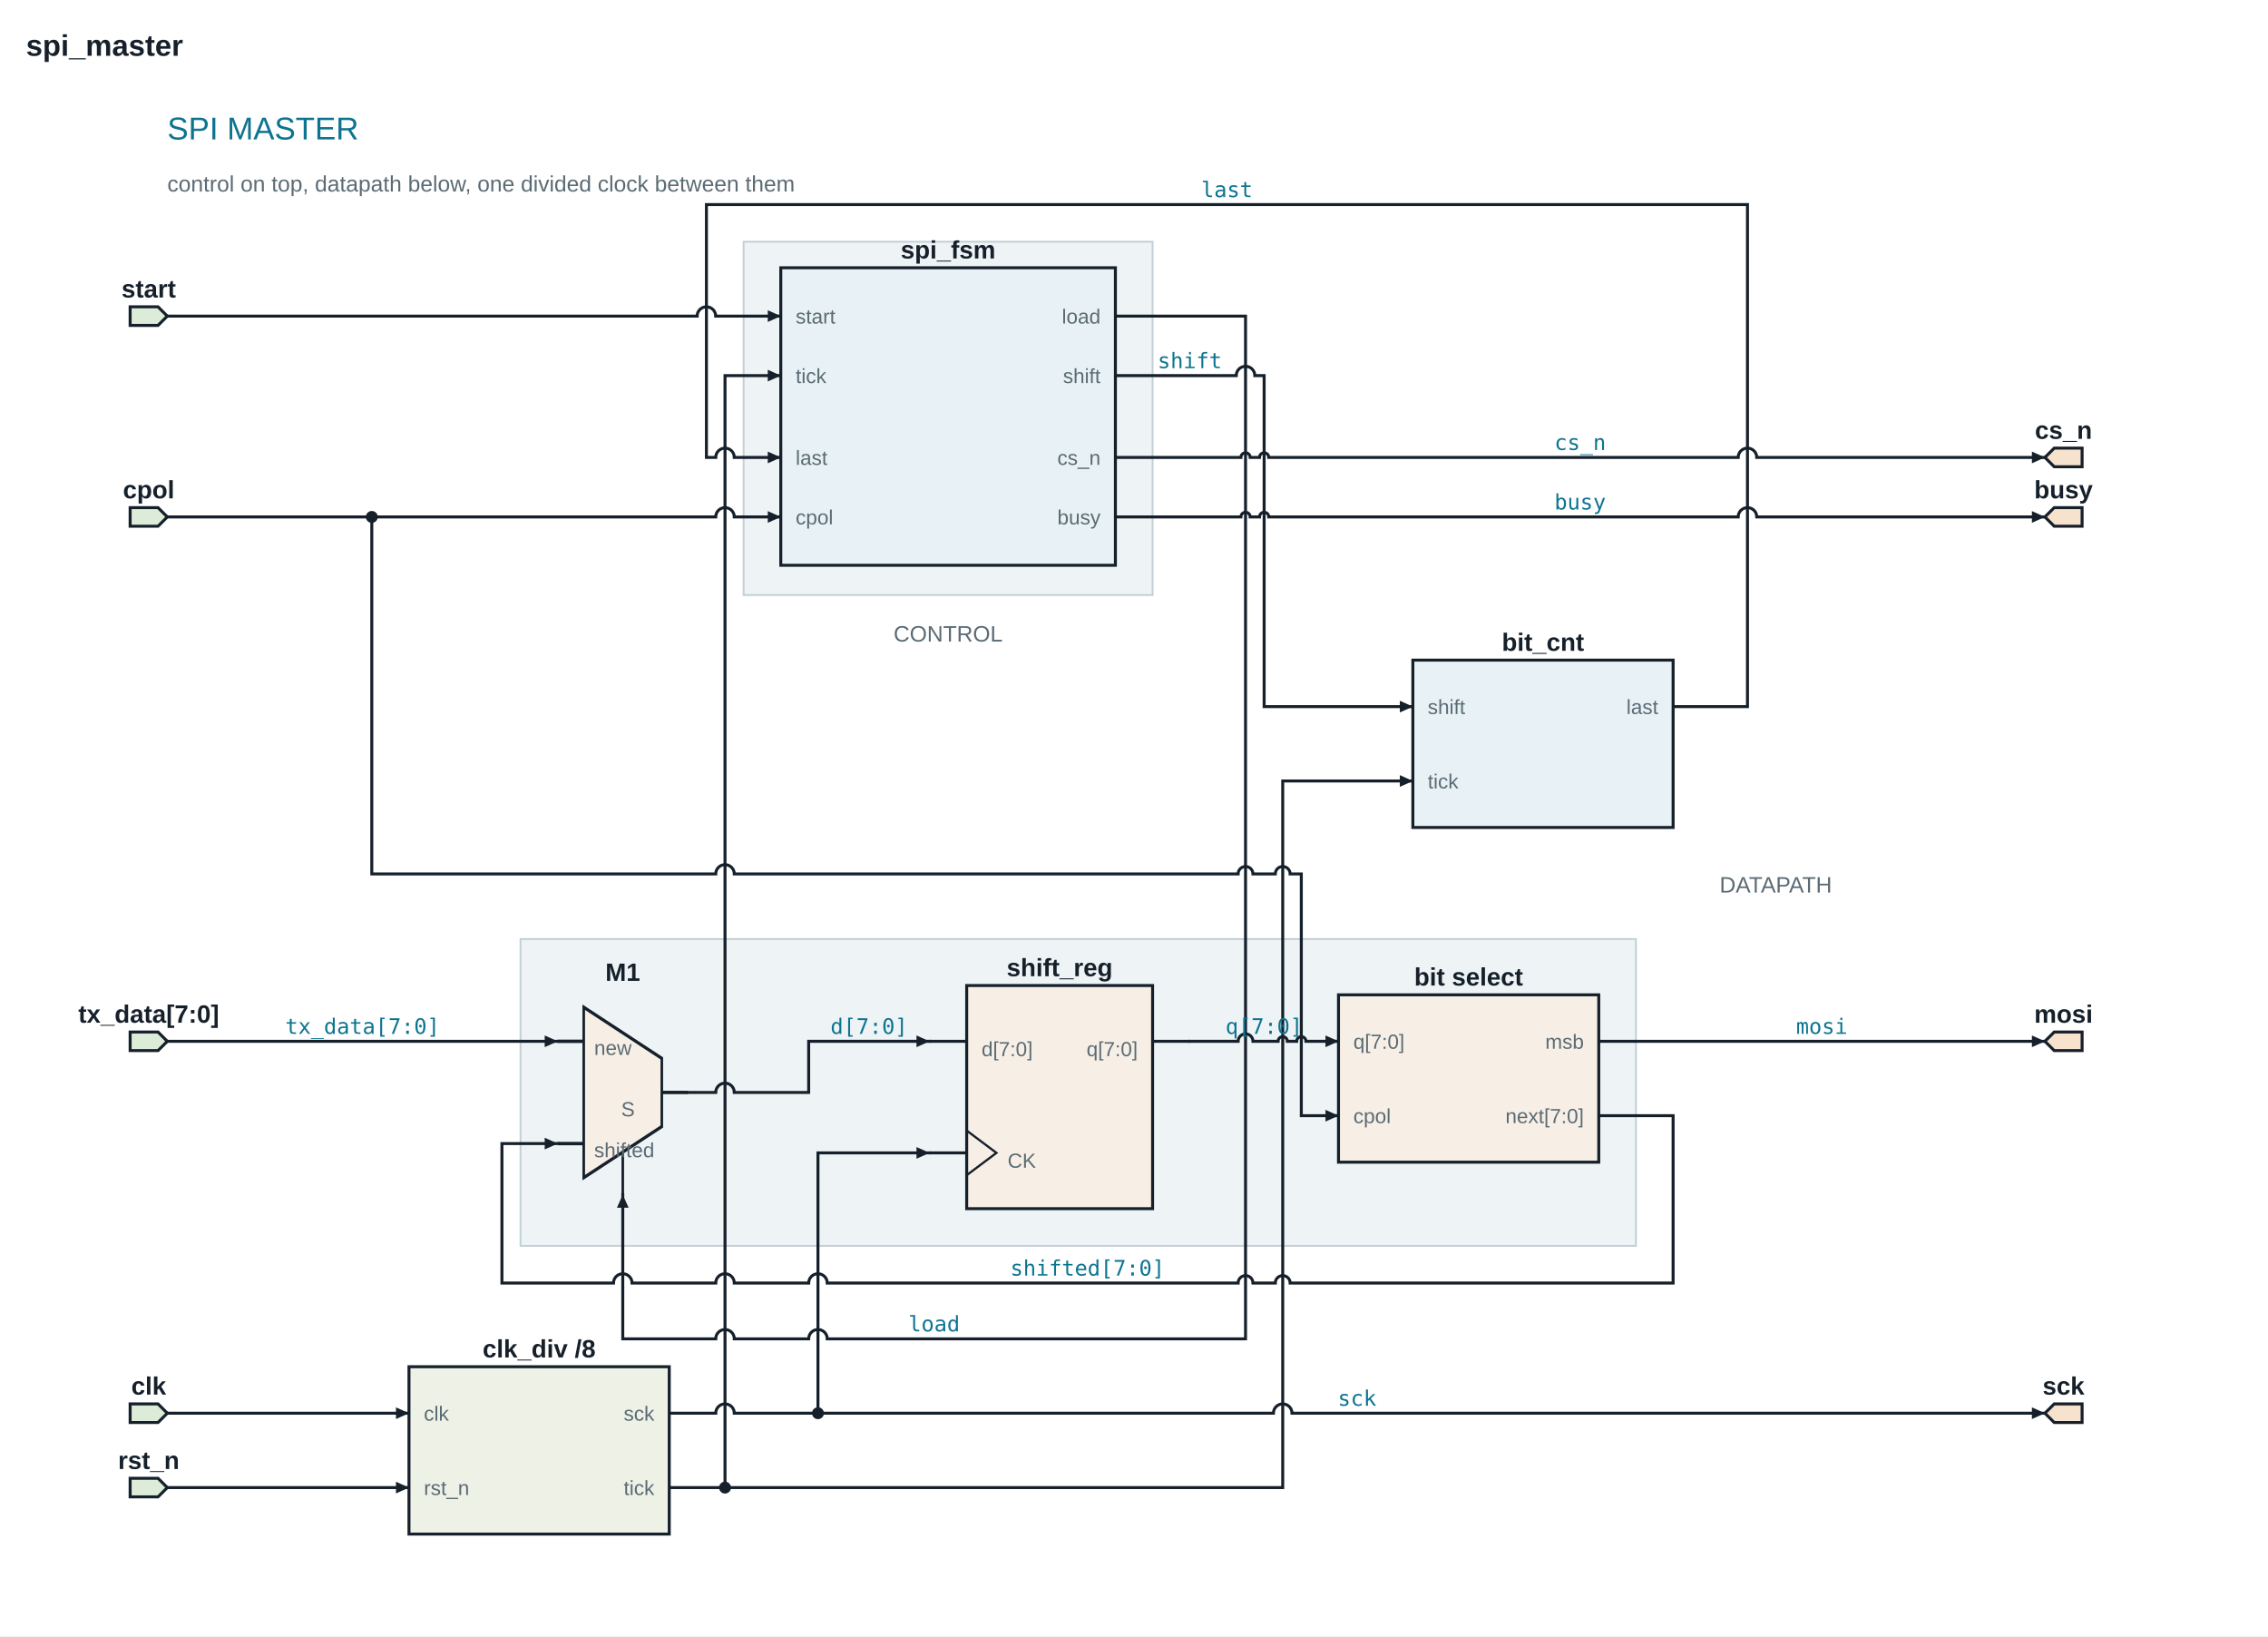
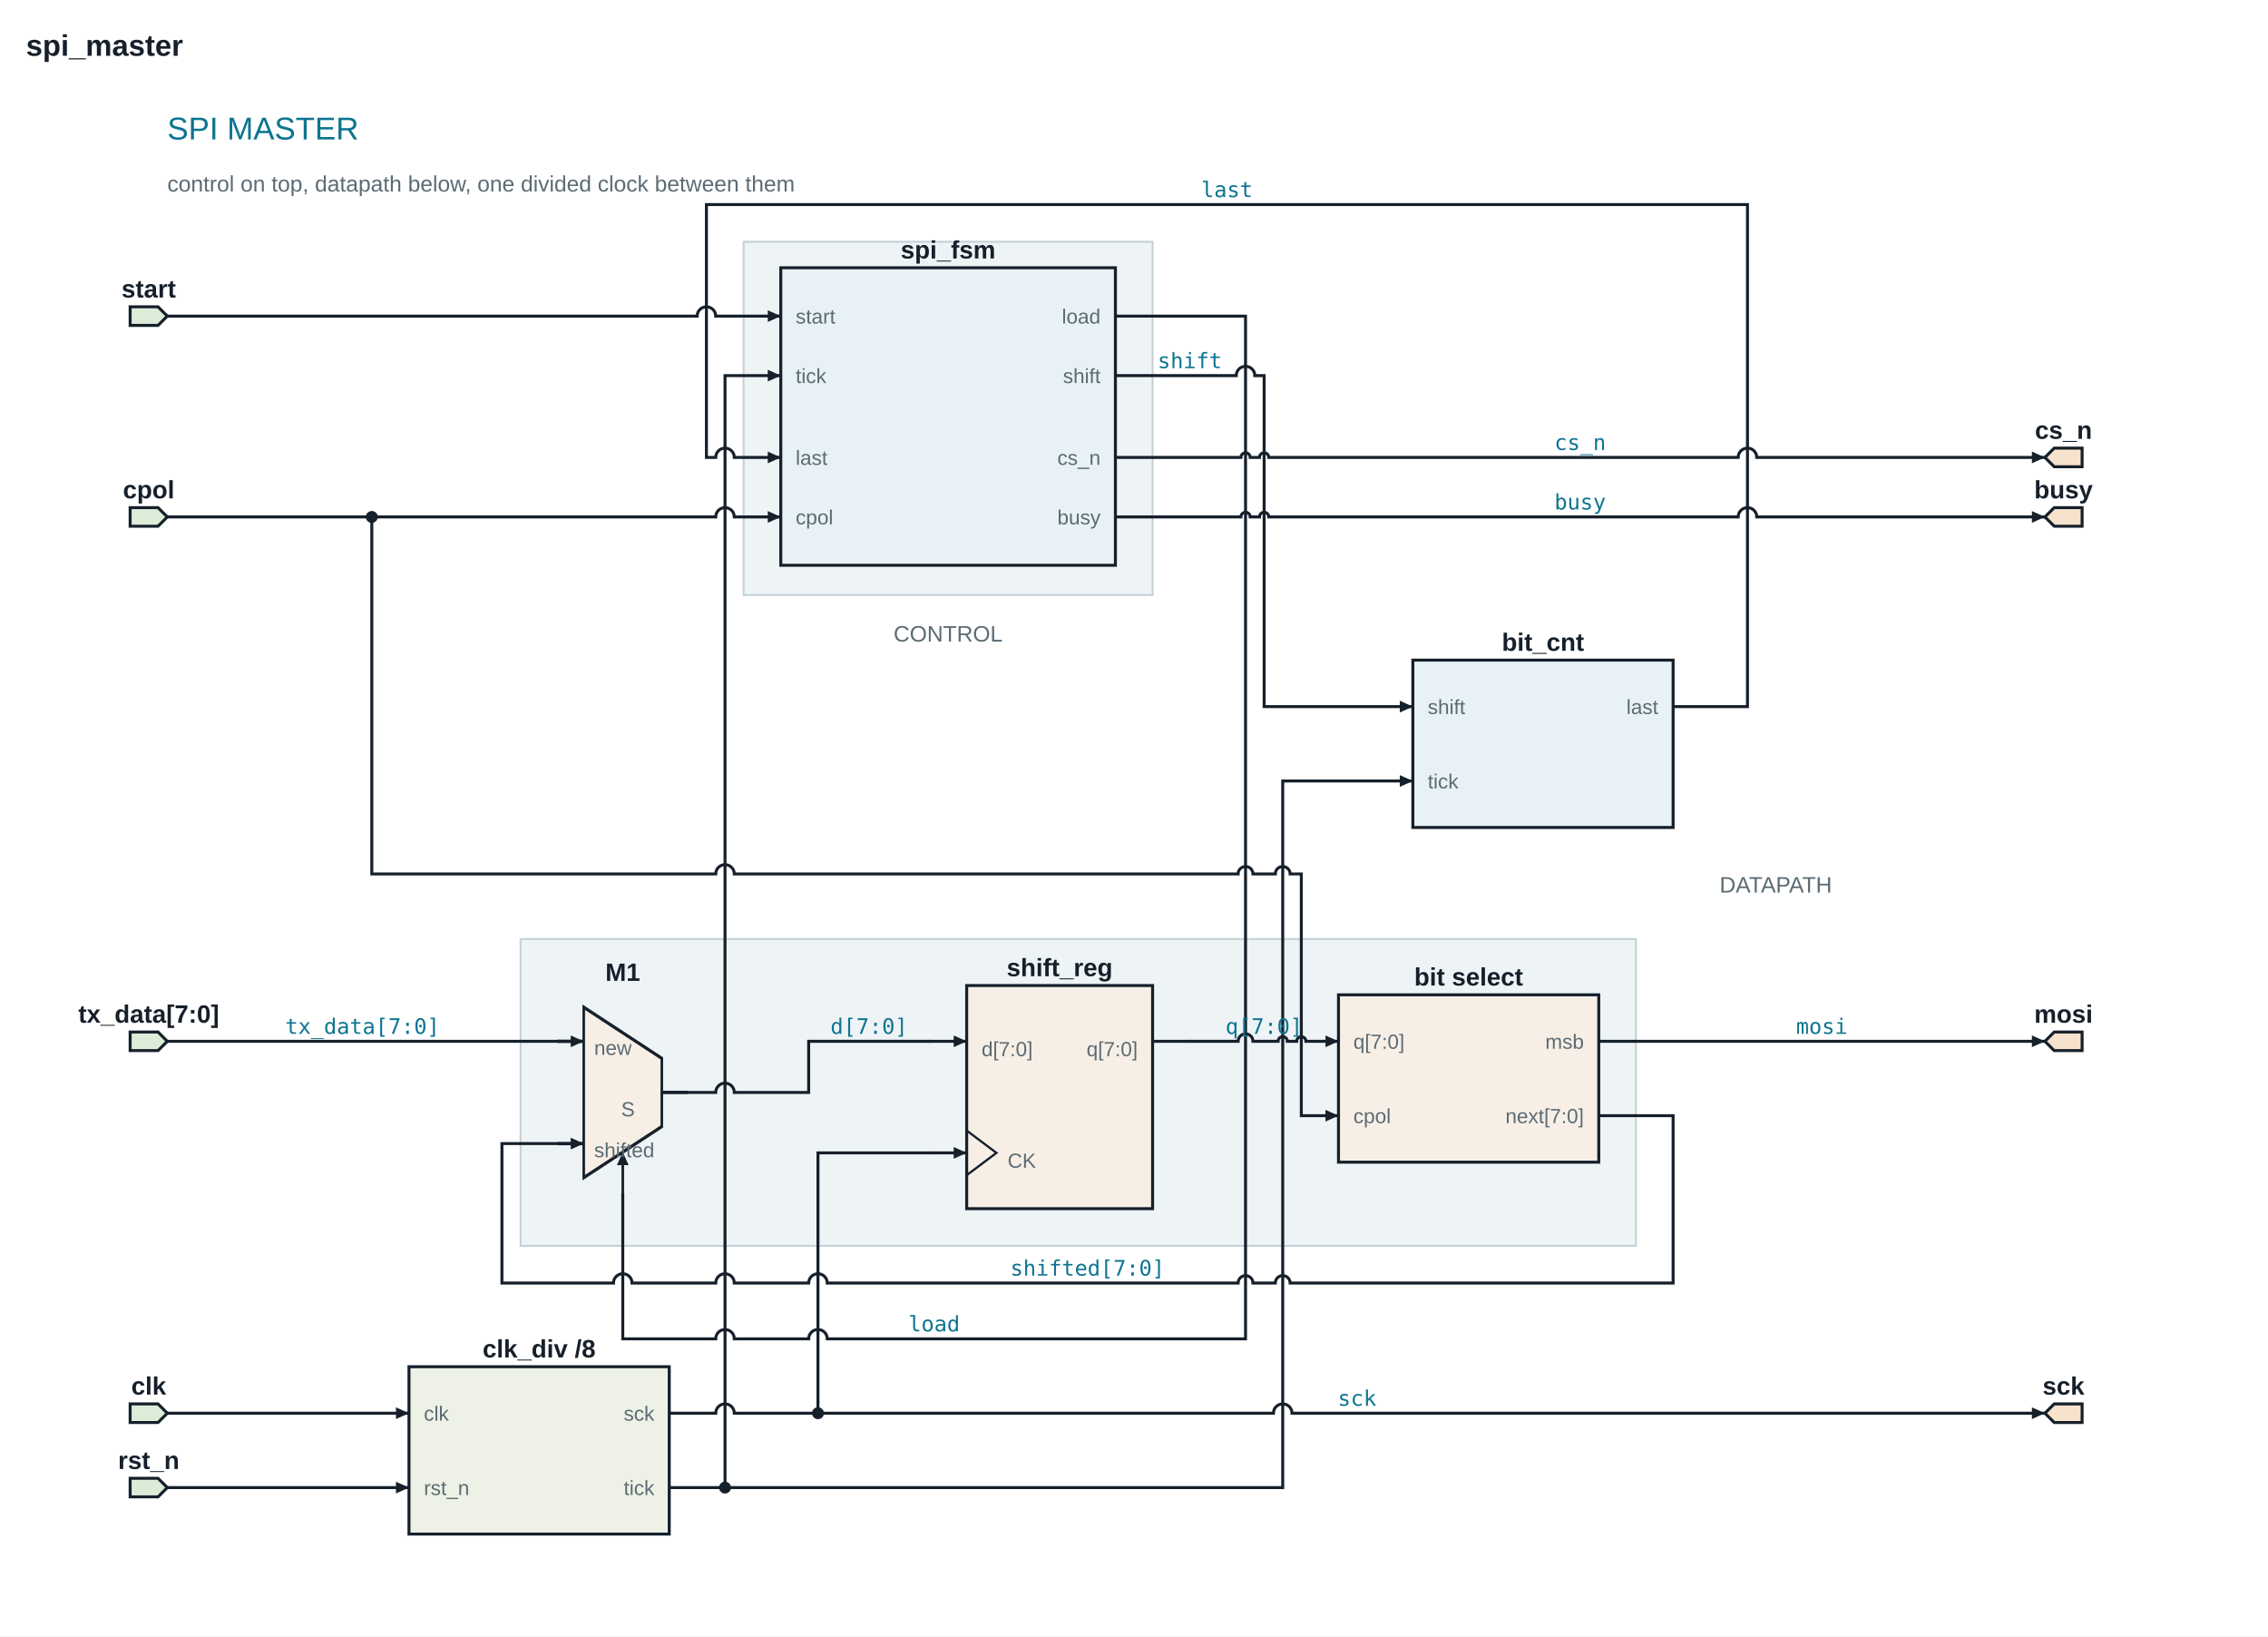
<svg xmlns="http://www.w3.org/2000/svg" width="1220" height="880" viewBox="0 0 1220 880" font-family="'IBM Plex Sans','IBM Plex Sans Text',Arial,Helvetica,sans-serif">
  <rect x="0" y="0" width="1220" height="880" fill="#ffffff" />
  <g class="dl-shapes">
    <rect x="280" y="505" width="600" height="165" fill="#eef4f6" stroke="#c3d0d5" stroke-width="1" />
    <rect x="400" y="130" width="220" height="190" fill="#eef4f6" stroke="#c3d0d5" stroke-width="1" />
    <text x="510" y="345" text-anchor="middle" font-family="'IBM Plex Sans','IBM Plex Sans Text',Arial,Helvetica,sans-serif" font-size="12" fill="#5b6b74">CONTROL</text>
    <text x="925" y="480" text-anchor="start" font-family="'IBM Plex Sans','IBM Plex Sans Text',Arial,Helvetica,sans-serif" font-size="12" fill="#5b6b74">DATAPATH</text>
    <text x="90" y="75" text-anchor="start" font-family="'IBM Plex Sans','IBM Plex Sans Text',Arial,Helvetica,sans-serif" font-size="17" fill="#0d7490">SPI MASTER</text>
    <text x="90" y="103" text-anchor="start" font-family="'IBM Plex Sans','IBM Plex Sans Text',Arial,Helvetica,sans-serif" font-size="12" fill="#5b6b74">control on top, datapath below, one divided clock between them</text>
  </g>
  <g class="dl-nets">
    <path class="dl-net" data-id="n1" d="M90 760 L220 760" fill="none" stroke="#16202b" stroke-width="1.6" stroke-linejoin="miter" stroke-linecap="square" />
    <path class="dl-net" data-id="n2" d="M90 800 L220 800" fill="none" stroke="#16202b" stroke-width="1.6" stroke-linejoin="miter" stroke-linecap="square" />
    <path class="dl-net" data-id="n3" d="M360 760 L385 760 A5 5 0 0 1 395 760 L685 760 A5 5 0 0 1 695 760 L1100 760 M360 760 L385 760 A5 5 0 0 1 395 760 L440 760 L440 620 L500 620" fill="none" stroke="#16202b" stroke-width="1.6" stroke-linejoin="miter" stroke-linecap="square" />
    <path class="dl-net" data-id="n5" d="M360 800 L390 800 L390 202 L420 202 M360 800 L690 800 L690 420 L760 420" fill="none" stroke="#16202b" stroke-width="1.6" stroke-linejoin="miter" stroke-linecap="square" />
    <path class="dl-net" data-id="n7" d="M90 170 L375 170 A5 5 0 0 1 385 170 L420 170" fill="none" stroke="#16202b" stroke-width="1.6" stroke-linejoin="miter" stroke-linecap="square" />
    <path class="dl-net" data-id="n8" d="M90 278 L385 278 A5 5 0 0 1 395 278 L420 278 M90 278 L200 278 L200 470 L385 470 A5 5 0 0 1 395 470 L666 470 A4 4 0 0 1 674 470 L686 470 A4 4 0 0 1 694 470 L700 470 L700 600 L720 600" fill="none" stroke="#16202b" stroke-width="1.6" stroke-linejoin="miter" stroke-linecap="square" />
    <path class="dl-net" data-id="n9" d="M600 246 L667.5 246 A2.5 2.5 0 0 1 672.5 246 L677.5 246 A2.5 2.5 0 0 1 682.5 246 L935 246 A5 5 0 0 1 945 246 L1100 246" fill="none" stroke="#16202b" stroke-width="1.6" stroke-linejoin="miter" stroke-linecap="square" />
    <path class="dl-net" data-id="n10" d="M600 278 L667.5 278 A2.5 2.5 0 0 1 672.5 278 L677.5 278 A2.5 2.5 0 0 1 682.5 278 L935 278 A5 5 0 0 1 945 278 L1100 278" fill="none" stroke="#16202b" stroke-width="1.6" stroke-linejoin="miter" stroke-linecap="square" />
    <path class="dl-net" data-id="n11" d="M600 202 L665 202 A5 5 0 0 1 675 202 L680 202 L680 380 L760 380" fill="none" stroke="#16202b" stroke-width="1.6" stroke-linejoin="miter" stroke-linecap="square" />
    <path class="dl-net" data-id="n12" d="M900 380 L940 380 L940 110 L380 110 L380 246 L385 246 A5 5 0 0 1 395 246 L420 246" fill="none" stroke="#16202b" stroke-width="1.6" stroke-linejoin="miter" stroke-linecap="square" />
    <path class="dl-net" data-id="n13" d="M600 170 L670 170 L670 720 L445 720 A5 5 0 0 0 435 720 L395 720 A5 5 0 0 0 385 720 L335 720 L335 642.5" fill="none" stroke="#16202b" stroke-width="1.6" stroke-linejoin="miter" stroke-linecap="square" />
    <path class="dl-net" data-id="n14" d="M90 560 L300 560" fill="none" stroke="#16202b" stroke-width="1.6" stroke-linejoin="miter" stroke-linecap="square" />
    <path class="dl-net" data-id="n15" d="M370 587.5 L385 587.5 A5 5 0 0 1 395 587.5 L435 587.5 L435 560 L500 560" fill="none" stroke="#16202b" stroke-width="1.6" stroke-linejoin="miter" stroke-linecap="square" />
    <path class="dl-net" data-id="n16" d="M640 560 L666 560 A4 4 0 0 1 674 560 L687.5 560 A2.5 2.5 0 0 1 692.5 560 L697.5 560 A2.5 2.5 0 0 1 702.5 560 L720 560" fill="none" stroke="#16202b" stroke-width="1.6" stroke-linejoin="miter" stroke-linecap="square" />
    <path class="dl-net" data-id="n17" d="M860 560 L1100 560" fill="none" stroke="#16202b" stroke-width="1.6" stroke-linejoin="miter" stroke-linecap="square" />
    <path class="dl-net" data-id="n18" d="M860 600 L900 600 L900 690 L694 690 A4 4 0 0 0 686 690 L674 690 A4 4 0 0 0 666 690 L445 690 A5 5 0 0 0 435 690 L395 690 A5 5 0 0 0 385 690 L340 690 A5 5 0 0 0 330 690 L270 690 L270 615 L300 615" fill="none" stroke="#16202b" stroke-width="1.6" stroke-linejoin="miter" stroke-linecap="square" />
    <text x="730" y="756" text-anchor="middle" font-family="'IBM Plex Mono','DejaVu Sans Mono','Courier New',monospace" font-size="11.5" fill="#0d7490">sck</text>
    <text x="850" y="242" text-anchor="middle" font-family="'IBM Plex Mono','DejaVu Sans Mono','Courier New',monospace" font-size="11.5" fill="#0d7490">cs_n</text>
    <text x="850" y="274" text-anchor="middle" font-family="'IBM Plex Mono','DejaVu Sans Mono','Courier New',monospace" font-size="11.5" fill="#0d7490">busy</text>
    <text x="640" y="198" text-anchor="middle" font-family="'IBM Plex Mono','DejaVu Sans Mono','Courier New',monospace" font-size="11.5" fill="#0d7490">shift</text>
    <text x="660" y="106" text-anchor="middle" font-family="'IBM Plex Mono','DejaVu Sans Mono','Courier New',monospace" font-size="11.5" fill="#0d7490">last</text>
    <text x="502.5" y="716" text-anchor="middle" font-family="'IBM Plex Mono','DejaVu Sans Mono','Courier New',monospace" font-size="11.5" fill="#0d7490">load</text>
    <text x="195" y="556" text-anchor="middle" font-family="'IBM Plex Mono','DejaVu Sans Mono','Courier New',monospace" font-size="11.5" fill="#0d7490">tx_data[7:0]</text>
    <text x="467.5" y="556" text-anchor="middle" font-family="'IBM Plex Mono','DejaVu Sans Mono','Courier New',monospace" font-size="11.5" fill="#0d7490">d[7:0]</text>
    <text x="680" y="556" text-anchor="middle" font-family="'IBM Plex Mono','DejaVu Sans Mono','Courier New',monospace" font-size="11.5" fill="#0d7490">q[7:0]</text>
    <text x="980" y="556" text-anchor="middle" font-family="'IBM Plex Mono','DejaVu Sans Mono','Courier New',monospace" font-size="11.5" fill="#0d7490">mosi</text>
    <text x="585" y="686" text-anchor="middle" font-family="'IBM Plex Mono','DejaVu Sans Mono','Courier New',monospace" font-size="11.5" fill="#0d7490">shifted[7:0]</text>
    <polygon points="220,760 213,763.15 213,756.85" fill="#16202b" />
    <polygon points="220,800 213,803.15 213,796.85" fill="#16202b" />
    <polygon points="1100,760 1093,763.15 1093,756.85" fill="#16202b" />
-     <polygon points="500,620 493,623.15 493,616.85" fill="#16202b" />
+     <polygon points="520,620 513,623.15 513,616.85" fill="#16202b" />
    <polygon points="420,202 413,205.15 413,198.85" fill="#16202b" />
    <polygon points="760,420 753,423.15 753,416.85" fill="#16202b" />
    <polygon points="420,170 413,173.15 413,166.85" fill="#16202b" />
    <polygon points="420,278 413,281.15 413,274.85" fill="#16202b" />
    <polygon points="720,600 713,603.15 713,596.85" fill="#16202b" />
    <polygon points="1100,246 1093,249.15 1093,242.85" fill="#16202b" />
    <polygon points="1100,278 1093,281.15 1093,274.85" fill="#16202b" />
    <polygon points="760,380 753,383.15 753,376.85" fill="#16202b" />
    <polygon points="420,246 413,249.15 413,242.85" fill="#16202b" />
-     <polygon points="335,642.5 338.15,649.5 331.85,649.5" fill="#16202b" />
-     <polygon points="300,560 293,563.15 293,556.85" fill="#16202b" />
-     <polygon points="500,560 493,563.15 493,556.85" fill="#16202b" />
+     <polygon points="335,619.583 338.15,626.583 331.85,626.583" fill="#16202b" />
+     <polygon points="314,560 307,563.15 307,556.85" fill="#16202b" />
+     <polygon points="520,560 513,563.15 513,556.85" fill="#16202b" />
    <polygon points="720,560 713,563.15 713,556.85" fill="#16202b" />
    <polygon points="1100,560 1093,563.15 1093,556.85" fill="#16202b" />
-     <polygon points="300,615 293,618.15 293,611.85" fill="#16202b" />
+     <polygon points="314,615 307,618.15 307,611.85" fill="#16202b" />
  </g>
  <g class="dl-cells">
    <g class="dl-cell" data-id="p_clk" data-type="port_in" transform="matrix(1,0,0,1,70,755)">
      <path d="M0 0 H15 L20 5 L15 10 H0 Z" fill="#dcecd8" stroke="#16202b" stroke-width="1.6" />
    </g>
    <text x="80" y="750" text-anchor="middle" font-family="'IBM Plex Sans','IBM Plex Sans Text',Arial,Helvetica,sans-serif" font-size="13.5" font-weight="600" fill="#16202b">clk</text>
    <g class="dl-cell" data-id="p_rstn" data-type="port_in" transform="matrix(1,0,0,1,70,795)">
      <path d="M0 0 H15 L20 5 L15 10 H0 Z" fill="#dcecd8" stroke="#16202b" stroke-width="1.6" />
    </g>
    <text x="80" y="790" text-anchor="middle" font-family="'IBM Plex Sans','IBM Plex Sans Text',Arial,Helvetica,sans-serif" font-size="13.5" font-weight="600" fill="#16202b">rst_n</text>
    <g class="dl-cell" data-id="div" data-type="block" transform="matrix(1,0,0,1,220,735)">
      <rect x="0" y="0" width="140" height="90" fill="#eef2e6" stroke="#16202b" stroke-width="1.6" />
    </g>
    <text x="228" y="764" text-anchor="start" font-family="'IBM Plex Sans','IBM Plex Sans Text',Arial,Helvetica,sans-serif" font-size="11" fill="#5b6b74">clk</text>
    <text x="228" y="804" text-anchor="start" font-family="'IBM Plex Sans','IBM Plex Sans Text',Arial,Helvetica,sans-serif" font-size="11" fill="#5b6b74">rst_n</text>
    <text x="352" y="764" text-anchor="end" font-family="'IBM Plex Sans','IBM Plex Sans Text',Arial,Helvetica,sans-serif" font-size="11" fill="#5b6b74">sck</text>
    <text x="352" y="804" text-anchor="end" font-family="'IBM Plex Sans','IBM Plex Sans Text',Arial,Helvetica,sans-serif" font-size="11" fill="#5b6b74">tick</text>
    <text x="290" y="730" text-anchor="middle" font-family="'IBM Plex Sans','IBM Plex Sans Text',Arial,Helvetica,sans-serif" font-size="13.5" font-weight="600" fill="#16202b">clk_div /8</text>
    <g class="dl-cell" data-id="p_start" data-type="port_in" transform="matrix(1,0,0,1,70,165)">
      <path d="M0 0 H15 L20 5 L15 10 H0 Z" fill="#dcecd8" stroke="#16202b" stroke-width="1.6" />
    </g>
    <text x="80" y="160" text-anchor="middle" font-family="'IBM Plex Sans','IBM Plex Sans Text',Arial,Helvetica,sans-serif" font-size="13.5" font-weight="600" fill="#16202b">start</text>
    <g class="dl-cell" data-id="p_cpol" data-type="port_in" transform="matrix(1,0,0,1,70,273)">
      <path d="M0 0 H15 L20 5 L15 10 H0 Z" fill="#dcecd8" stroke="#16202b" stroke-width="1.6" />
    </g>
    <text x="80" y="268" text-anchor="middle" font-family="'IBM Plex Sans','IBM Plex Sans Text',Arial,Helvetica,sans-serif" font-size="13.5" font-weight="600" fill="#16202b">cpol</text>
    <g class="dl-cell" data-id="fsm" data-type="block8" transform="matrix(1,0,0,1,420,144)">
      <rect x="0" y="0" width="180" height="160" fill="#e8f2f6" stroke="#16202b" stroke-width="1.6" />
    </g>
    <text x="428" y="174" text-anchor="start" font-family="'IBM Plex Sans','IBM Plex Sans Text',Arial,Helvetica,sans-serif" font-size="11" fill="#5b6b74">start</text>
    <text x="428" y="206" text-anchor="start" font-family="'IBM Plex Sans','IBM Plex Sans Text',Arial,Helvetica,sans-serif" font-size="11" fill="#5b6b74">tick</text>
    <text x="428" y="250" text-anchor="start" font-family="'IBM Plex Sans','IBM Plex Sans Text',Arial,Helvetica,sans-serif" font-size="11" fill="#5b6b74">last</text>
    <text x="428" y="282" text-anchor="start" font-family="'IBM Plex Sans','IBM Plex Sans Text',Arial,Helvetica,sans-serif" font-size="11" fill="#5b6b74">cpol</text>
    <text x="592" y="174" text-anchor="end" font-family="'IBM Plex Sans','IBM Plex Sans Text',Arial,Helvetica,sans-serif" font-size="11" fill="#5b6b74">load</text>
    <text x="592" y="206" text-anchor="end" font-family="'IBM Plex Sans','IBM Plex Sans Text',Arial,Helvetica,sans-serif" font-size="11" fill="#5b6b74">shift</text>
    <text x="592" y="250" text-anchor="end" font-family="'IBM Plex Sans','IBM Plex Sans Text',Arial,Helvetica,sans-serif" font-size="11" fill="#5b6b74">cs_n</text>
    <text x="592" y="282" text-anchor="end" font-family="'IBM Plex Sans','IBM Plex Sans Text',Arial,Helvetica,sans-serif" font-size="11" fill="#5b6b74">busy</text>
    <text x="510" y="139" text-anchor="middle" font-family="'IBM Plex Sans','IBM Plex Sans Text',Arial,Helvetica,sans-serif" font-size="13.5" font-weight="600" fill="#16202b">spi_fsm</text>
    <g class="dl-cell" data-id="cnt" data-type="block" transform="matrix(1,0,0,1,760,355)">
      <rect x="0" y="0" width="140" height="90" fill="#e8f2f6" stroke="#16202b" stroke-width="1.6" />
    </g>
    <text x="768" y="384" text-anchor="start" font-family="'IBM Plex Sans','IBM Plex Sans Text',Arial,Helvetica,sans-serif" font-size="11" fill="#5b6b74">shift</text>
    <text x="768" y="424" text-anchor="start" font-family="'IBM Plex Sans','IBM Plex Sans Text',Arial,Helvetica,sans-serif" font-size="11" fill="#5b6b74">tick</text>
    <text x="892" y="384" text-anchor="end" font-family="'IBM Plex Sans','IBM Plex Sans Text',Arial,Helvetica,sans-serif" font-size="11" fill="#5b6b74">last</text>
    <text x="830" y="350" text-anchor="middle" font-family="'IBM Plex Sans','IBM Plex Sans Text',Arial,Helvetica,sans-serif" font-size="13.5" font-weight="600" fill="#16202b">bit_cnt</text>
    <g class="dl-cell" data-id="p_tx" data-type="port_in" transform="matrix(1,0,0,1,70,555)">
      <path d="M0 0 H15 L20 5 L15 10 H0 Z" fill="#dcecd8" stroke="#16202b" stroke-width="1.6" />
    </g>
    <text x="80" y="550" text-anchor="middle" font-family="'IBM Plex Sans','IBM Plex Sans Text',Arial,Helvetica,sans-serif" font-size="13.5" font-weight="600" fill="#16202b">tx_data[7:0]</text>
    <g class="dl-cell" data-id="m1" data-type="mux2w" transform="matrix(1.4,0,0,1.8333,300,532.5)">
      <line x1="0" y1="15" x2="10" y2="15" stroke="#16202b" stroke-width="0.99" />
      <line x1="0" y1="45" x2="10" y2="45" stroke="#16202b" stroke-width="0.99" />
      <polygon points="10,5 40,20 40,40 10,55" fill="#f7efe6" stroke="#16202b" stroke-width="0.99" />
      <line x1="40" y1="30" x2="50" y2="30" stroke="#16202b" stroke-width="0.99" />
      <line x1="25" y1="47.5" x2="25" y2="60" stroke="#16202b" stroke-width="0.99" />
    </g>
    <text x="319.6" y="567.333" text-anchor="start" font-family="'IBM Plex Sans','IBM Plex Sans Text',Arial,Helvetica,sans-serif" font-size="11" fill="#5b6b74">new</text>
    <text x="319.6" y="622.333" text-anchor="start" font-family="'IBM Plex Sans','IBM Plex Sans Text',Arial,Helvetica,sans-serif" font-size="11" fill="#5b6b74">shifted</text>
    <text x="337.8" y="600.333" text-anchor="middle" font-family="'IBM Plex Sans','IBM Plex Sans Text',Arial,Helvetica,sans-serif" font-size="11" fill="#5b6b74">S</text>
    <text x="335" y="527.5" text-anchor="middle" font-family="'IBM Plex Sans','IBM Plex Sans Text',Arial,Helvetica,sans-serif" font-size="13.5" font-weight="600" fill="#16202b">M1</text>
    <g class="dl-cell" data-id="shr" data-type="dff" transform="matrix(2,0,0,2,500,530)">
      <line x1="0" y1="15" x2="10" y2="15" stroke="#16202b" stroke-width="0.8" />
      <line x1="0" y1="45" x2="10" y2="45" stroke="#16202b" stroke-width="0.8" />
      <rect x="10" y="0" width="50" height="60" fill="#f7efe6" stroke="#16202b" stroke-width="0.8" />
      <path d="M10 39 L18 45 L10 51" fill="none" stroke="#16202b" stroke-width="0.6" />
      <line x1="60" y1="15" x2="70" y2="15" stroke="#16202b" stroke-width="0.8" />
    </g>
    <text x="528" y="568" text-anchor="start" font-family="'IBM Plex Sans','IBM Plex Sans Text',Arial,Helvetica,sans-serif" font-size="11" fill="#5b6b74">d[7:0]</text>
    <text x="542" y="628" text-anchor="start" font-family="'IBM Plex Sans','IBM Plex Sans Text',Arial,Helvetica,sans-serif" font-size="11" fill="#5b6b74">CK</text>
    <text x="612" y="568" text-anchor="end" font-family="'IBM Plex Sans','IBM Plex Sans Text',Arial,Helvetica,sans-serif" font-size="11" fill="#5b6b74">q[7:0]</text>
    <text x="570" y="525" text-anchor="middle" font-family="'IBM Plex Sans','IBM Plex Sans Text',Arial,Helvetica,sans-serif" font-size="13.5" font-weight="600" fill="#16202b">shift_reg</text>
    <g class="dl-cell" data-id="bitsel" data-type="block" transform="matrix(1,0,0,1,720,535)">
      <rect x="0" y="0" width="140" height="90" fill="#f7efe6" stroke="#16202b" stroke-width="1.6" />
    </g>
    <text x="728" y="564" text-anchor="start" font-family="'IBM Plex Sans','IBM Plex Sans Text',Arial,Helvetica,sans-serif" font-size="11" fill="#5b6b74">q[7:0]</text>
    <text x="728" y="604" text-anchor="start" font-family="'IBM Plex Sans','IBM Plex Sans Text',Arial,Helvetica,sans-serif" font-size="11" fill="#5b6b74">cpol</text>
    <text x="852" y="564" text-anchor="end" font-family="'IBM Plex Sans','IBM Plex Sans Text',Arial,Helvetica,sans-serif" font-size="11" fill="#5b6b74">msb</text>
    <text x="852" y="604" text-anchor="end" font-family="'IBM Plex Sans','IBM Plex Sans Text',Arial,Helvetica,sans-serif" font-size="11" fill="#5b6b74">next[7:0]</text>
    <text x="790" y="530" text-anchor="middle" font-family="'IBM Plex Sans','IBM Plex Sans Text',Arial,Helvetica,sans-serif" font-size="13.5" font-weight="600" fill="#16202b">bit select</text>
    <g class="dl-cell" data-id="p_cs" data-type="port_out" transform="matrix(1,0,0,1,1100,241)">
      <path d="M20 0 H5 L0 5 L5 10 H20 Z" fill="#f7e2cd" stroke="#16202b" stroke-width="1.6" />
    </g>
    <text x="1110" y="236" text-anchor="middle" font-family="'IBM Plex Sans','IBM Plex Sans Text',Arial,Helvetica,sans-serif" font-size="13.5" font-weight="600" fill="#16202b">cs_n</text>
    <g class="dl-cell" data-id="p_busy" data-type="port_out" transform="matrix(1,0,0,1,1100,273)">
      <path d="M20 0 H5 L0 5 L5 10 H20 Z" fill="#f7e2cd" stroke="#16202b" stroke-width="1.6" />
    </g>
    <text x="1110" y="268" text-anchor="middle" font-family="'IBM Plex Sans','IBM Plex Sans Text',Arial,Helvetica,sans-serif" font-size="13.5" font-weight="600" fill="#16202b">busy</text>
    <g class="dl-cell" data-id="p_mosi" data-type="port_out" transform="matrix(1,0,0,1,1100,555)">
      <path d="M20 0 H5 L0 5 L5 10 H20 Z" fill="#f7e2cd" stroke="#16202b" stroke-width="1.6" />
    </g>
    <text x="1110" y="550" text-anchor="middle" font-family="'IBM Plex Sans','IBM Plex Sans Text',Arial,Helvetica,sans-serif" font-size="13.5" font-weight="600" fill="#16202b">mosi</text>
    <g class="dl-cell" data-id="p_sck" data-type="port_out" transform="matrix(1,0,0,1,1100,755)">
      <path d="M20 0 H5 L0 5 L5 10 H20 Z" fill="#f7e2cd" stroke="#16202b" stroke-width="1.6" />
    </g>
    <text x="1110" y="750" text-anchor="middle" font-family="'IBM Plex Sans','IBM Plex Sans Text',Arial,Helvetica,sans-serif" font-size="13.5" font-weight="600" fill="#16202b">sck</text>
  </g>
  <g class="dl-junctions">
    <circle cx="200" cy="278" r="3.2" fill="#16202b" />
    <circle cx="390" cy="800" r="3.2" fill="#16202b" />
    <circle cx="440" cy="760" r="3.2" fill="#16202b" />
  </g>
  <text x="14" y="30" font-family="'IBM Plex Sans','IBM Plex Sans Text',Arial,Helvetica,sans-serif" font-size="16" font-weight="600" fill="#16202b">spi_master</text>
</svg>
